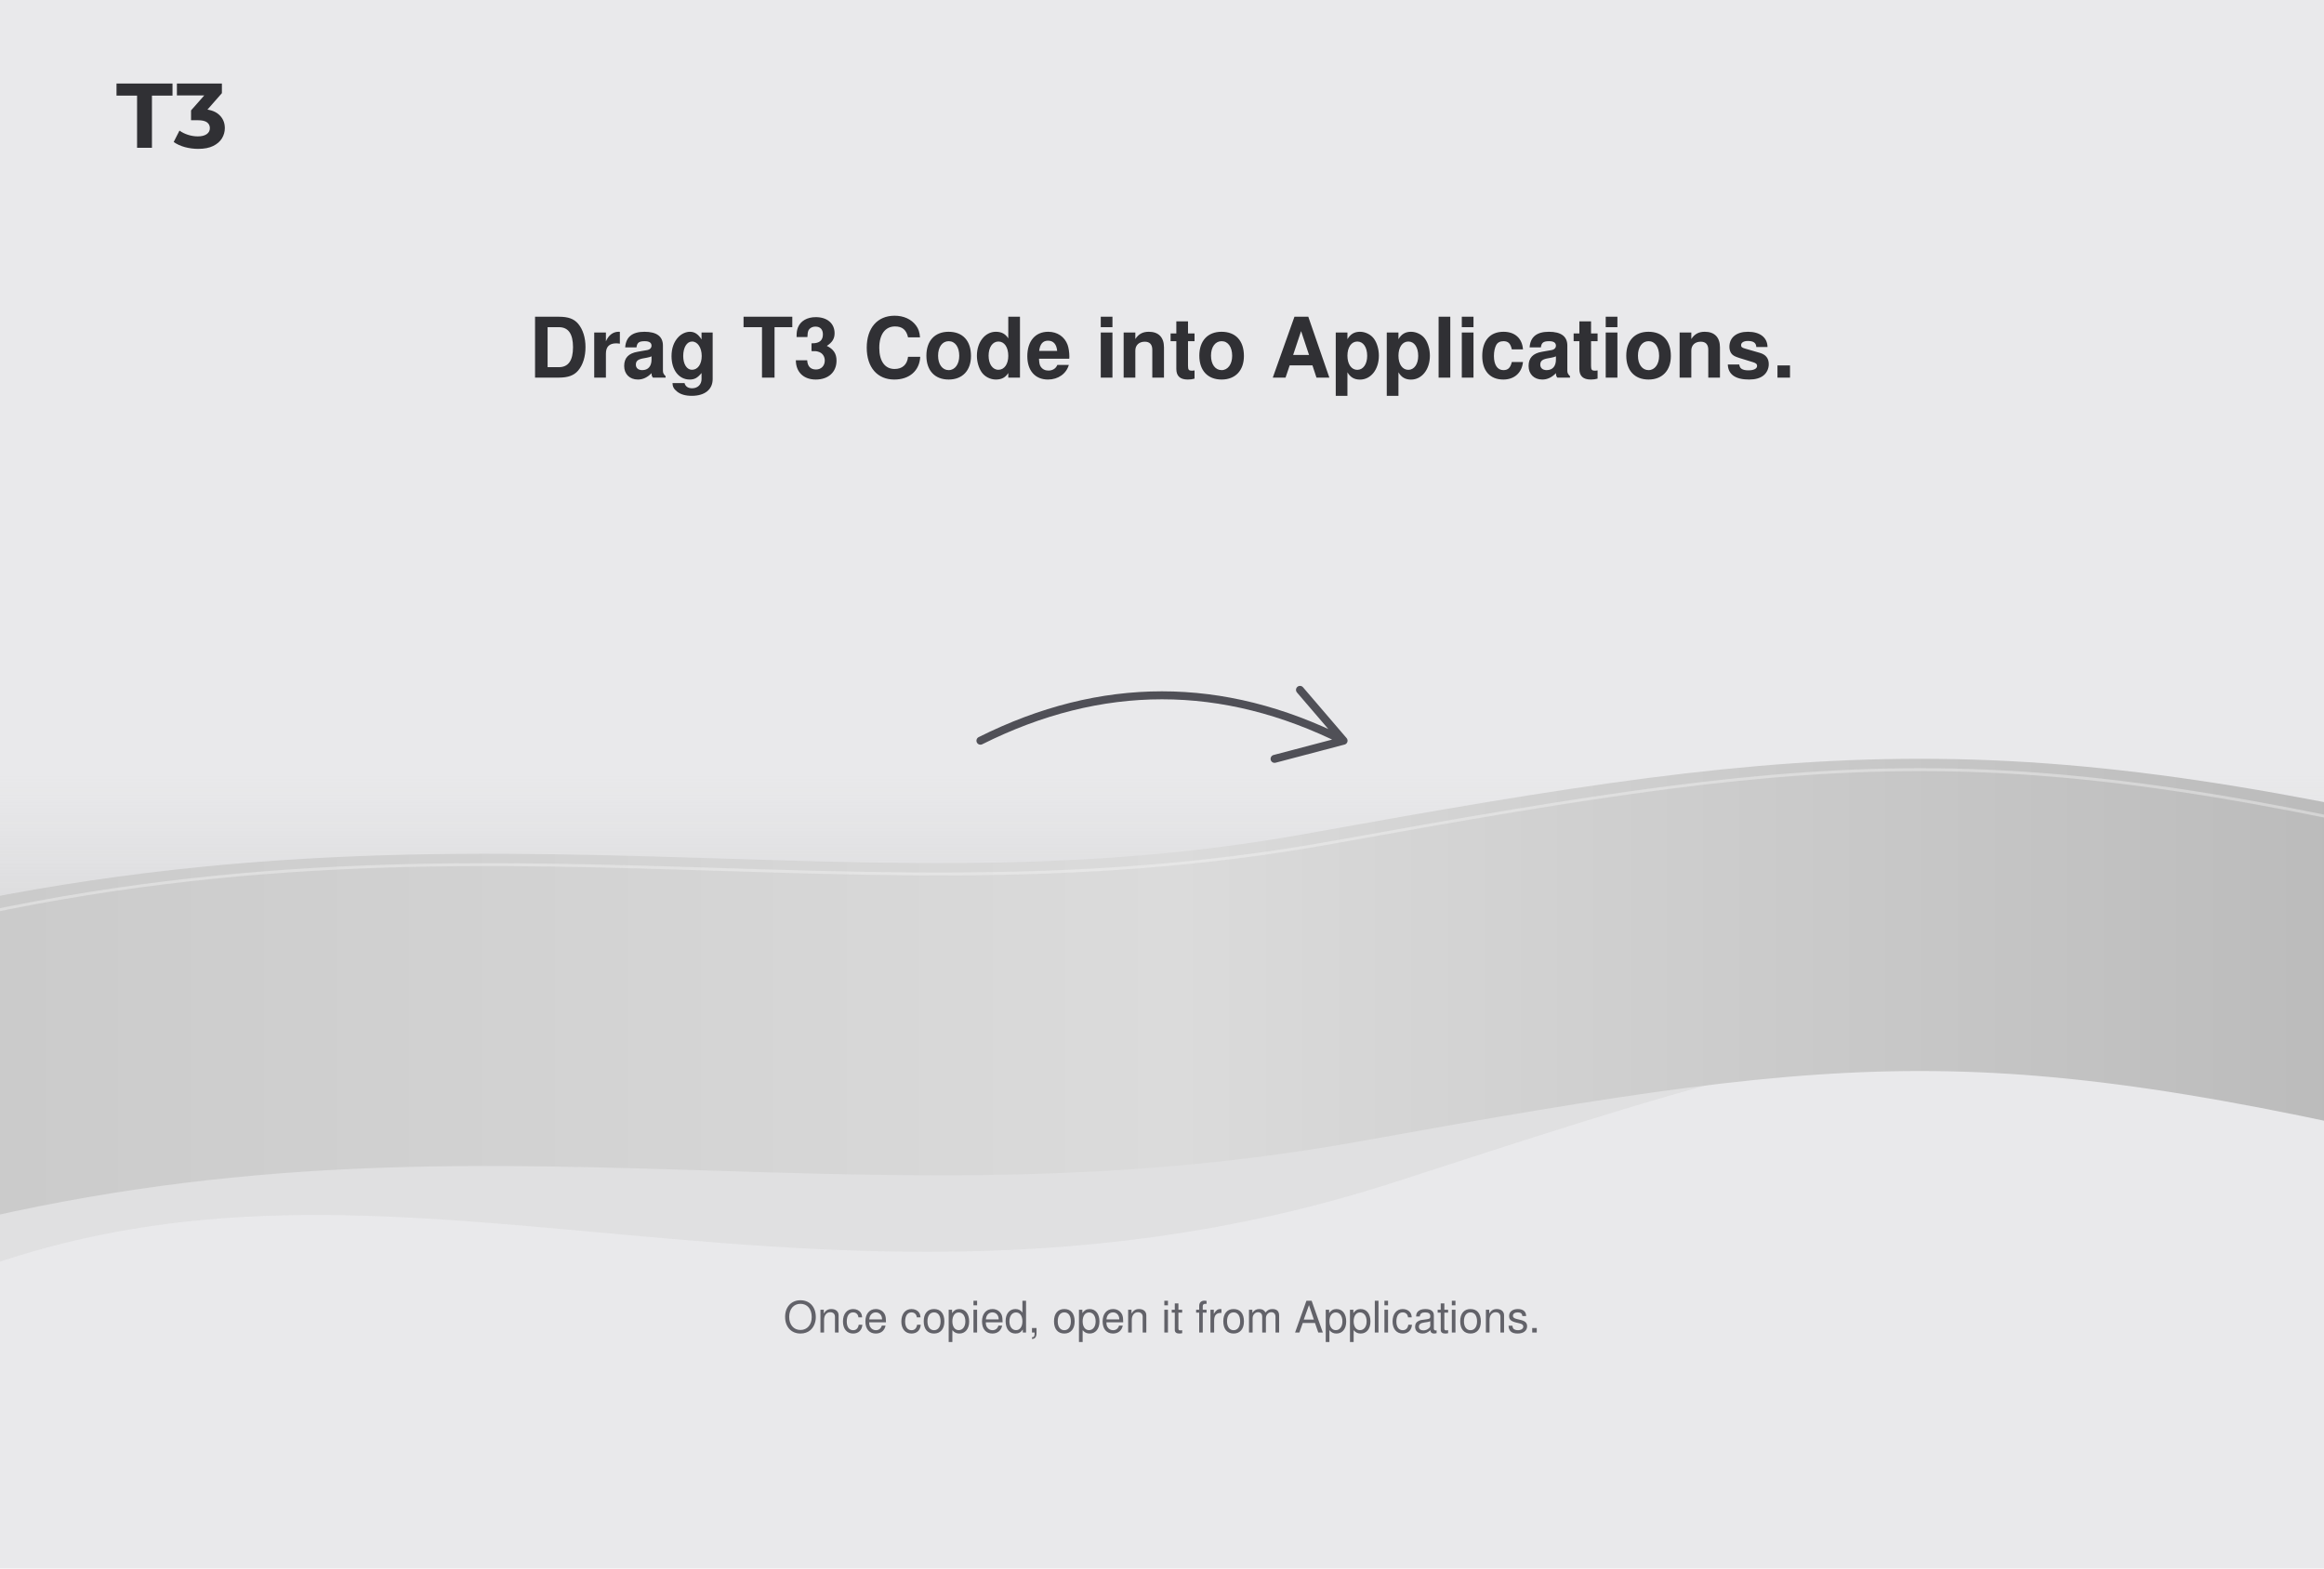
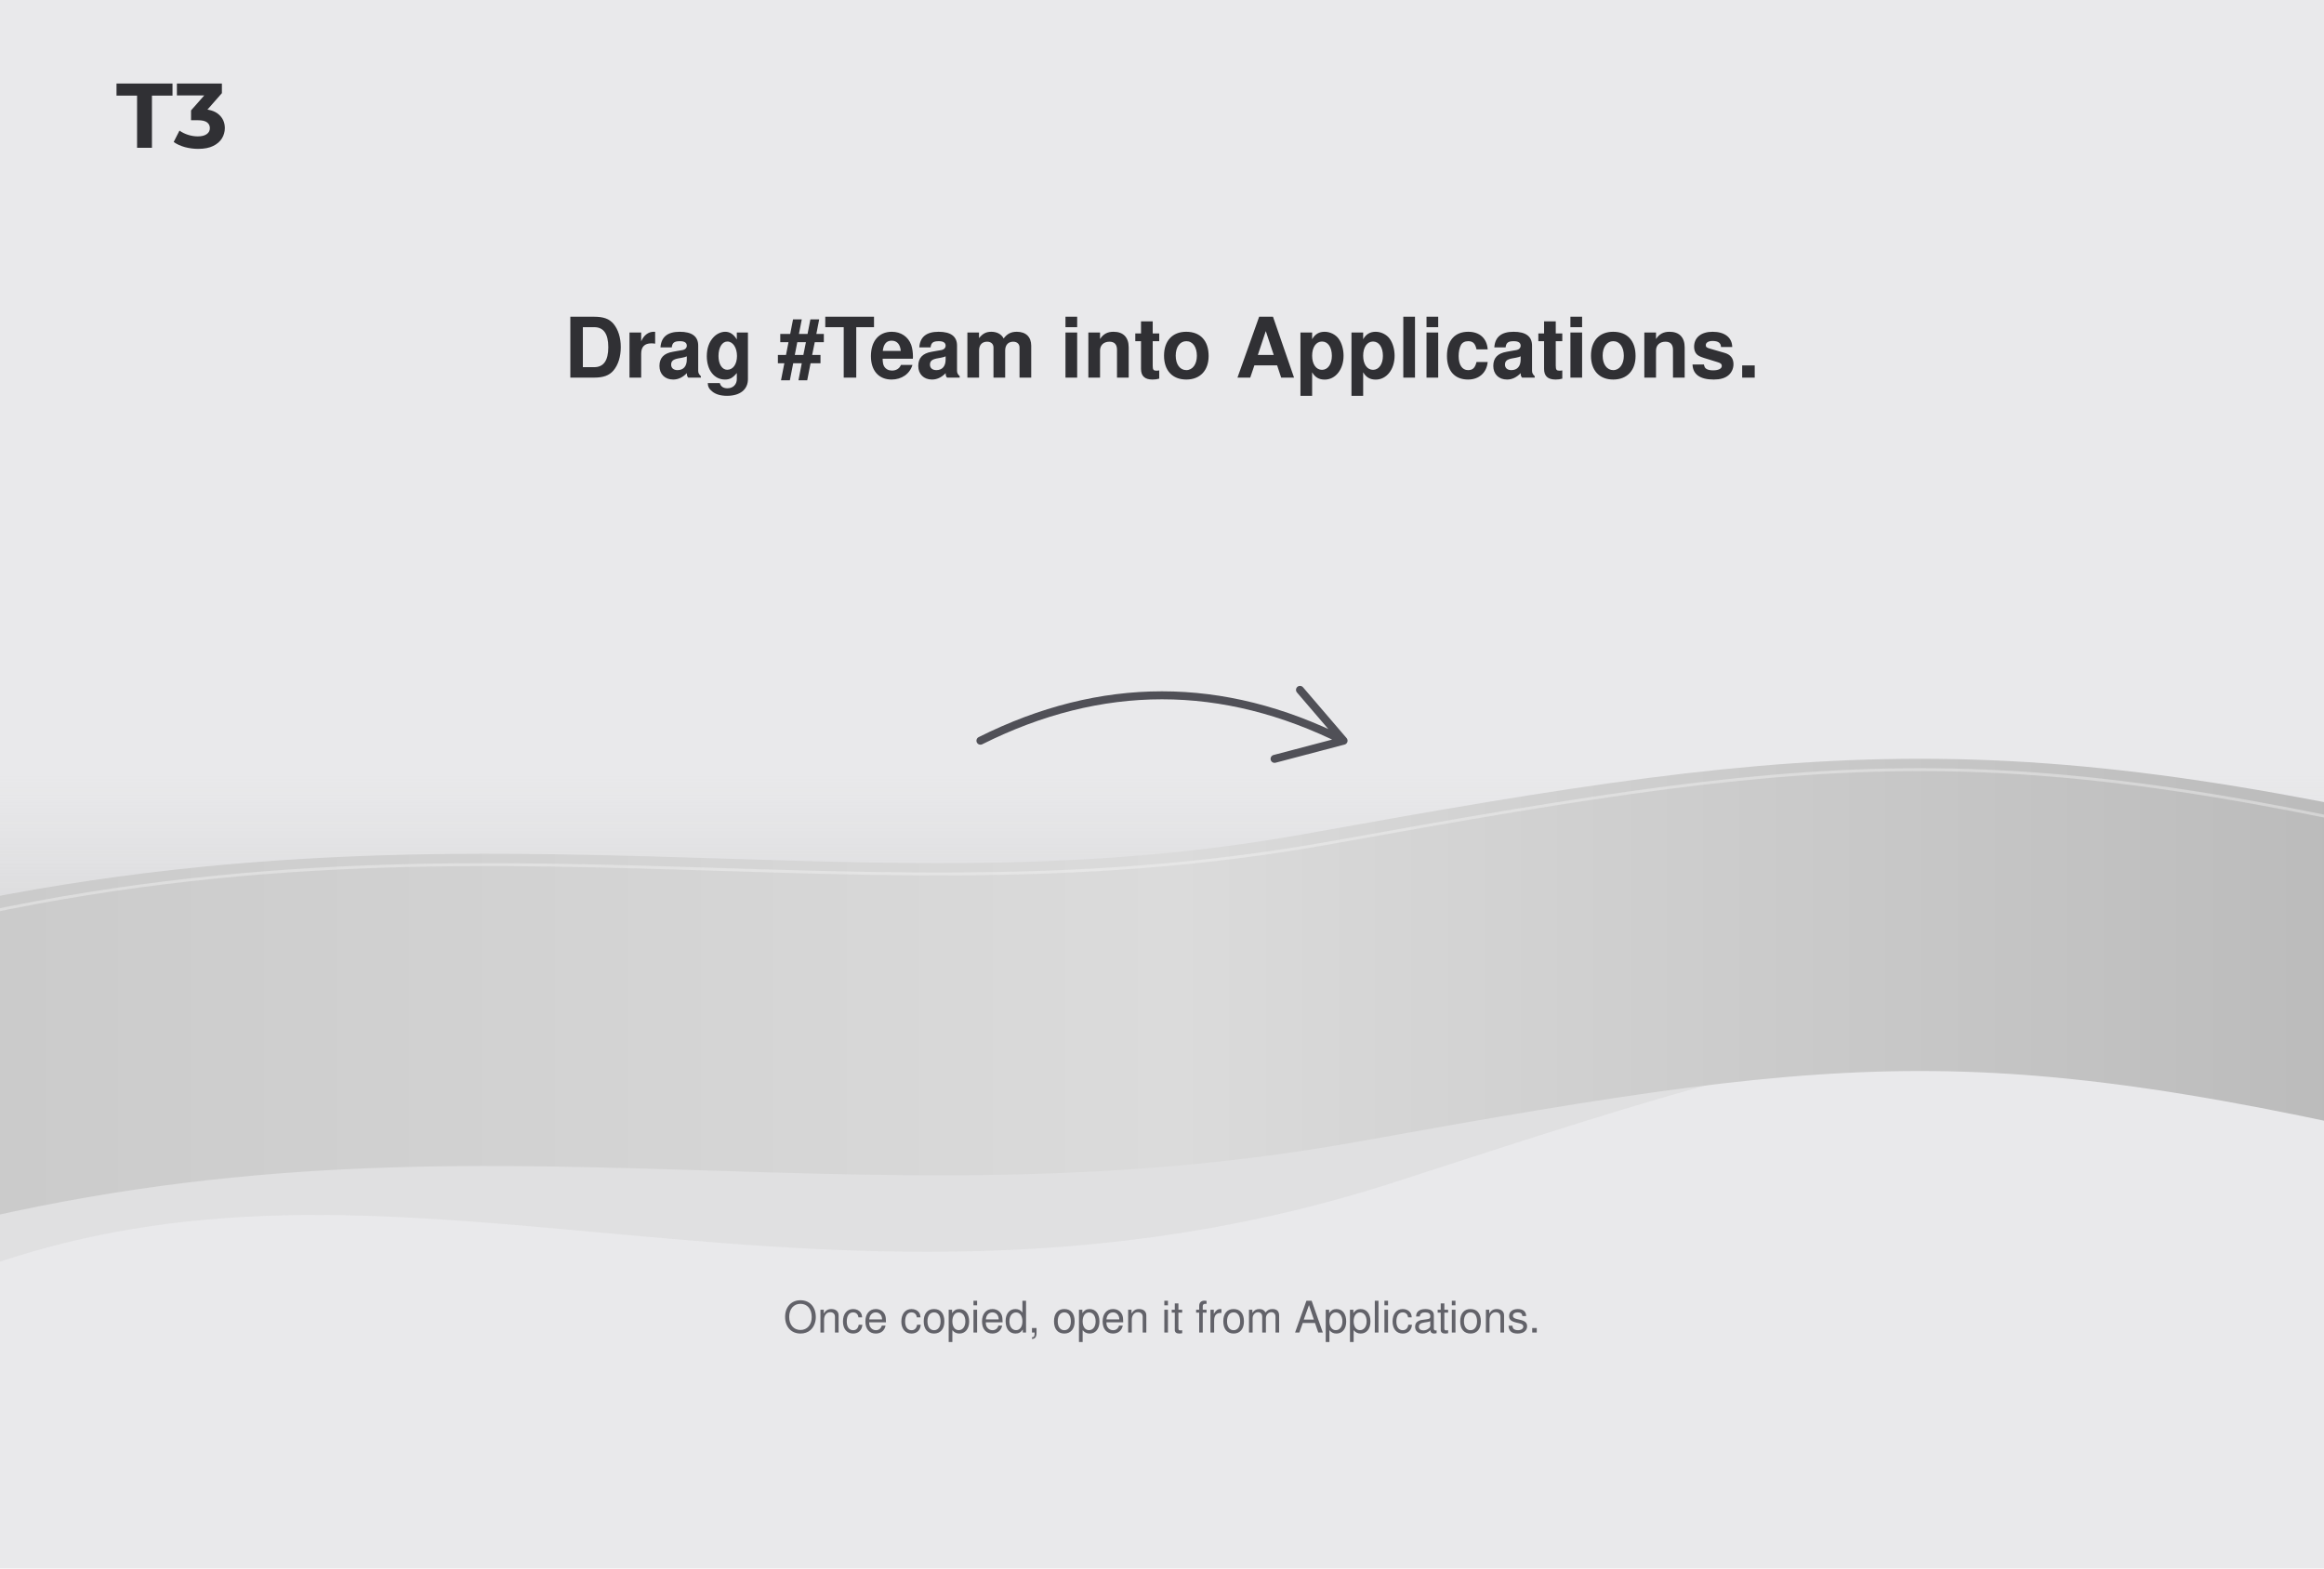
<svg xmlns="http://www.w3.org/2000/svg" width="1280" height="864" viewBox="0 0 640 432">
  <defs>
    <linearGradient id="veil" x1="0" y1="0" x2="0" y2="1">
      <stop stop-color="#B7B7B7" stop-opacity="0" />
      <stop offset=".55" stop-color="#A5A5A5" stop-opacity=".24" />
      <stop offset="1" stop-color="#D1D1D1" stop-opacity=".4" />
    </linearGradient>
    <linearGradient id="silk" x1="0" y1="0" x2="1" y2="0">
      <stop stop-color="#C8C8C8" />
      <stop offset=".5" stop-color="#DBDBDB" />
      <stop offset="1" stop-color="#B5B5B5" />
    </linearGradient>
  </defs>
  <rect width="640" height="432" fill="#E9E9EB" />
  <path d="M-60 293C95 220 214 304 362 256S559 191 707 257" stroke="url(#veil)" stroke-width="146" fill="none" opacity="1" stroke-linecap="round" stroke-linejoin="round" />
  <path d="M-60 306C113 252 223 298 367 272S553 242 707 280" stroke="url(#silk)" stroke-width="86" fill="none" opacity="1" stroke-linecap="round" stroke-linejoin="round" />
  <path d="M-60 266C113 212 223 258 367 232S553 202 707 240" stroke="#F5F5F5" stroke-width="0.8" fill="none" opacity="0.42" stroke-linecap="round" stroke-linejoin="round" />
  <svg x="32" y="23" width="30" height="18" viewBox="15.531 37 94.394 56.96" fill="#303034">
    <path d="M33.451 93V47.56H15.531V37H64.331V47.56H46.411V93H33.451ZM86.725 93.96C82.832 93.96 78.965 93.453 75.125 92.44C71.285 91.373 68.032 89.88 65.365 87.96L70.405 78.04C72.539 79.587 75.019 80.813 77.845 81.72C80.672 82.627 83.525 83.08 86.405 83.08C89.659 83.08 92.219 82.44 94.085 81.16C95.952 79.88 96.885 78.12 96.885 75.88C96.885 73.747 96.059 72.067 94.405 70.84C92.752 69.613 90.085 69 86.405 69H80.485V60.44L96.085 42.76L97.525 47.4H68.165V37H107.365V45.4L91.845 63.08L85.285 59.32H89.045C95.925 59.32 101.125 60.867 104.645 63.96C108.165 67.053 109.925 71.027 109.925 75.88C109.925 79.027 109.099 81.987 107.445 84.76C105.792 87.48 103.259 89.693 99.845 91.4C96.432 93.107 92.059 93.96 86.725 93.96Z" />
  </svg>
-   <text x="320" y="104" fill="#303034" font-family="Helvetica" font-size="23" font-weight="700" text-anchor="middle">Drag T3 Code into Applications.</text>
+   <text x="320" y="104" fill="#303034" font-family="Helvetica" font-size="23" font-weight="700" text-anchor="middle">Drag #Team into Applications.</text>
  <path d="M270 204Q320 179 370 204M358 190L370 204L351 209" stroke="#505057" stroke-width="2.2" fill="none" opacity="1" stroke-linecap="round" stroke-linejoin="round" />
  <text x="320" y="367" fill="#626269" font-family="Helvetica" font-size="12" font-weight="400" text-anchor="middle">Once copied, open it from Applications.</text>
</svg>
